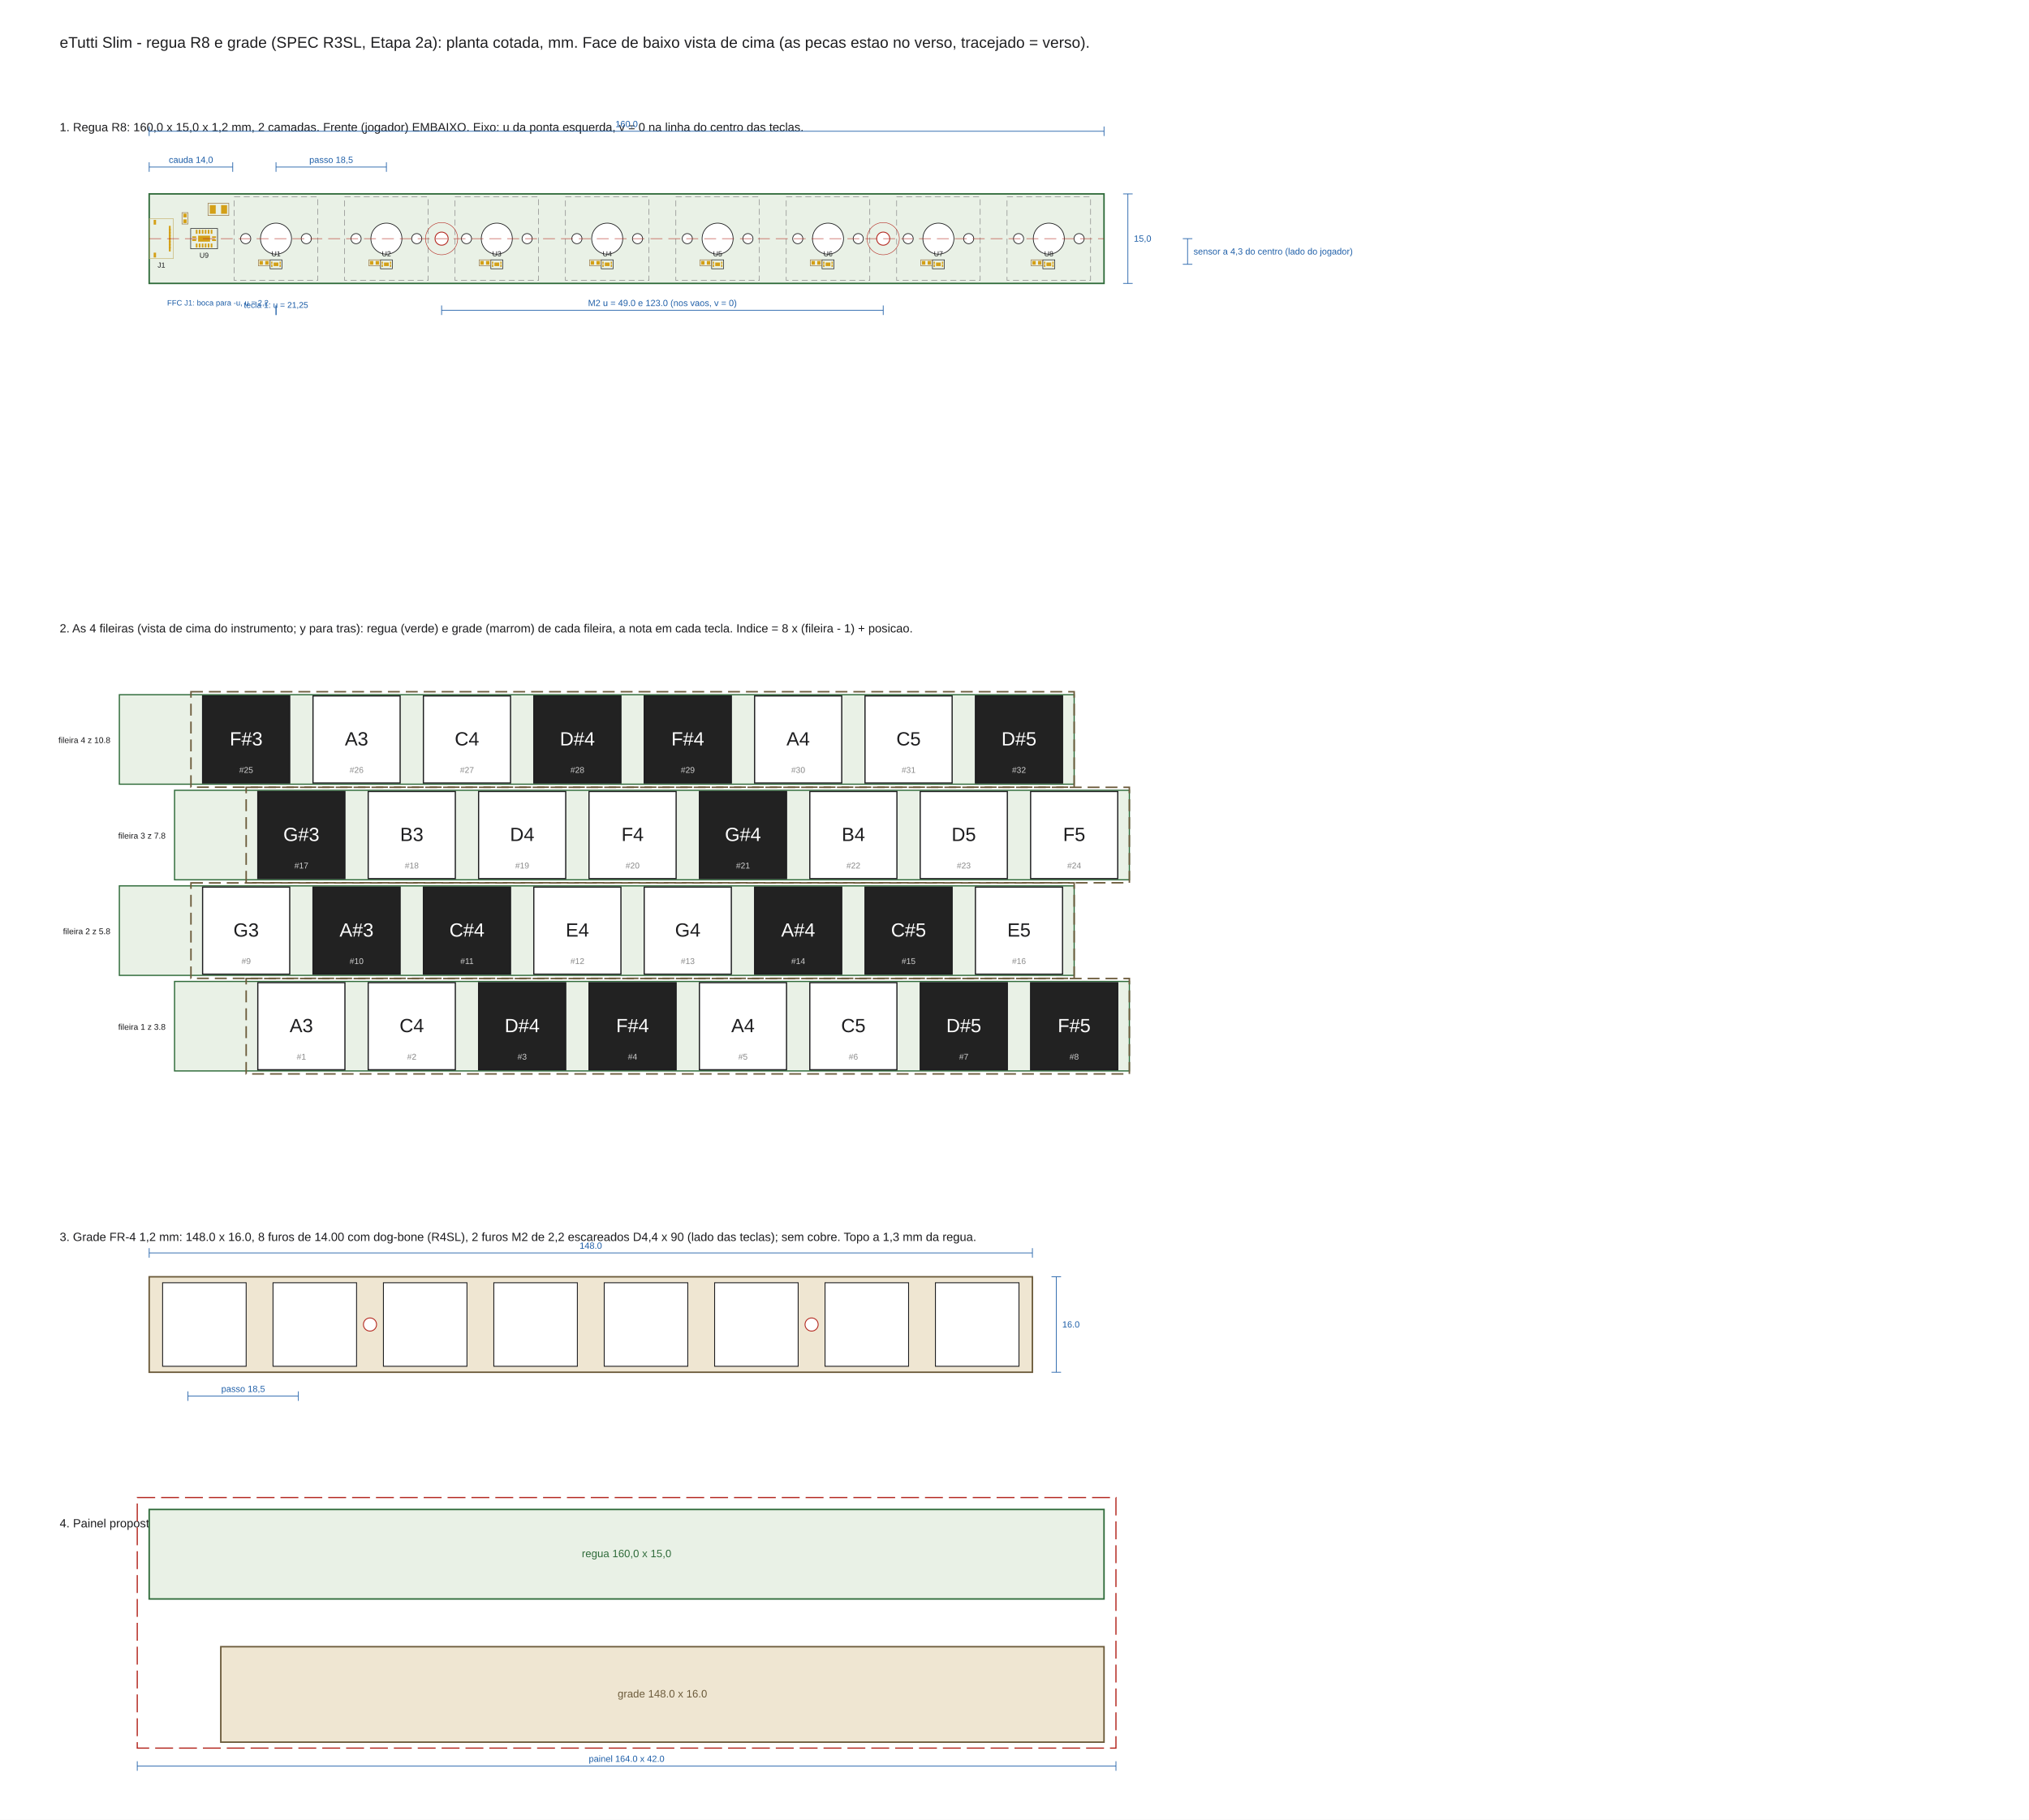
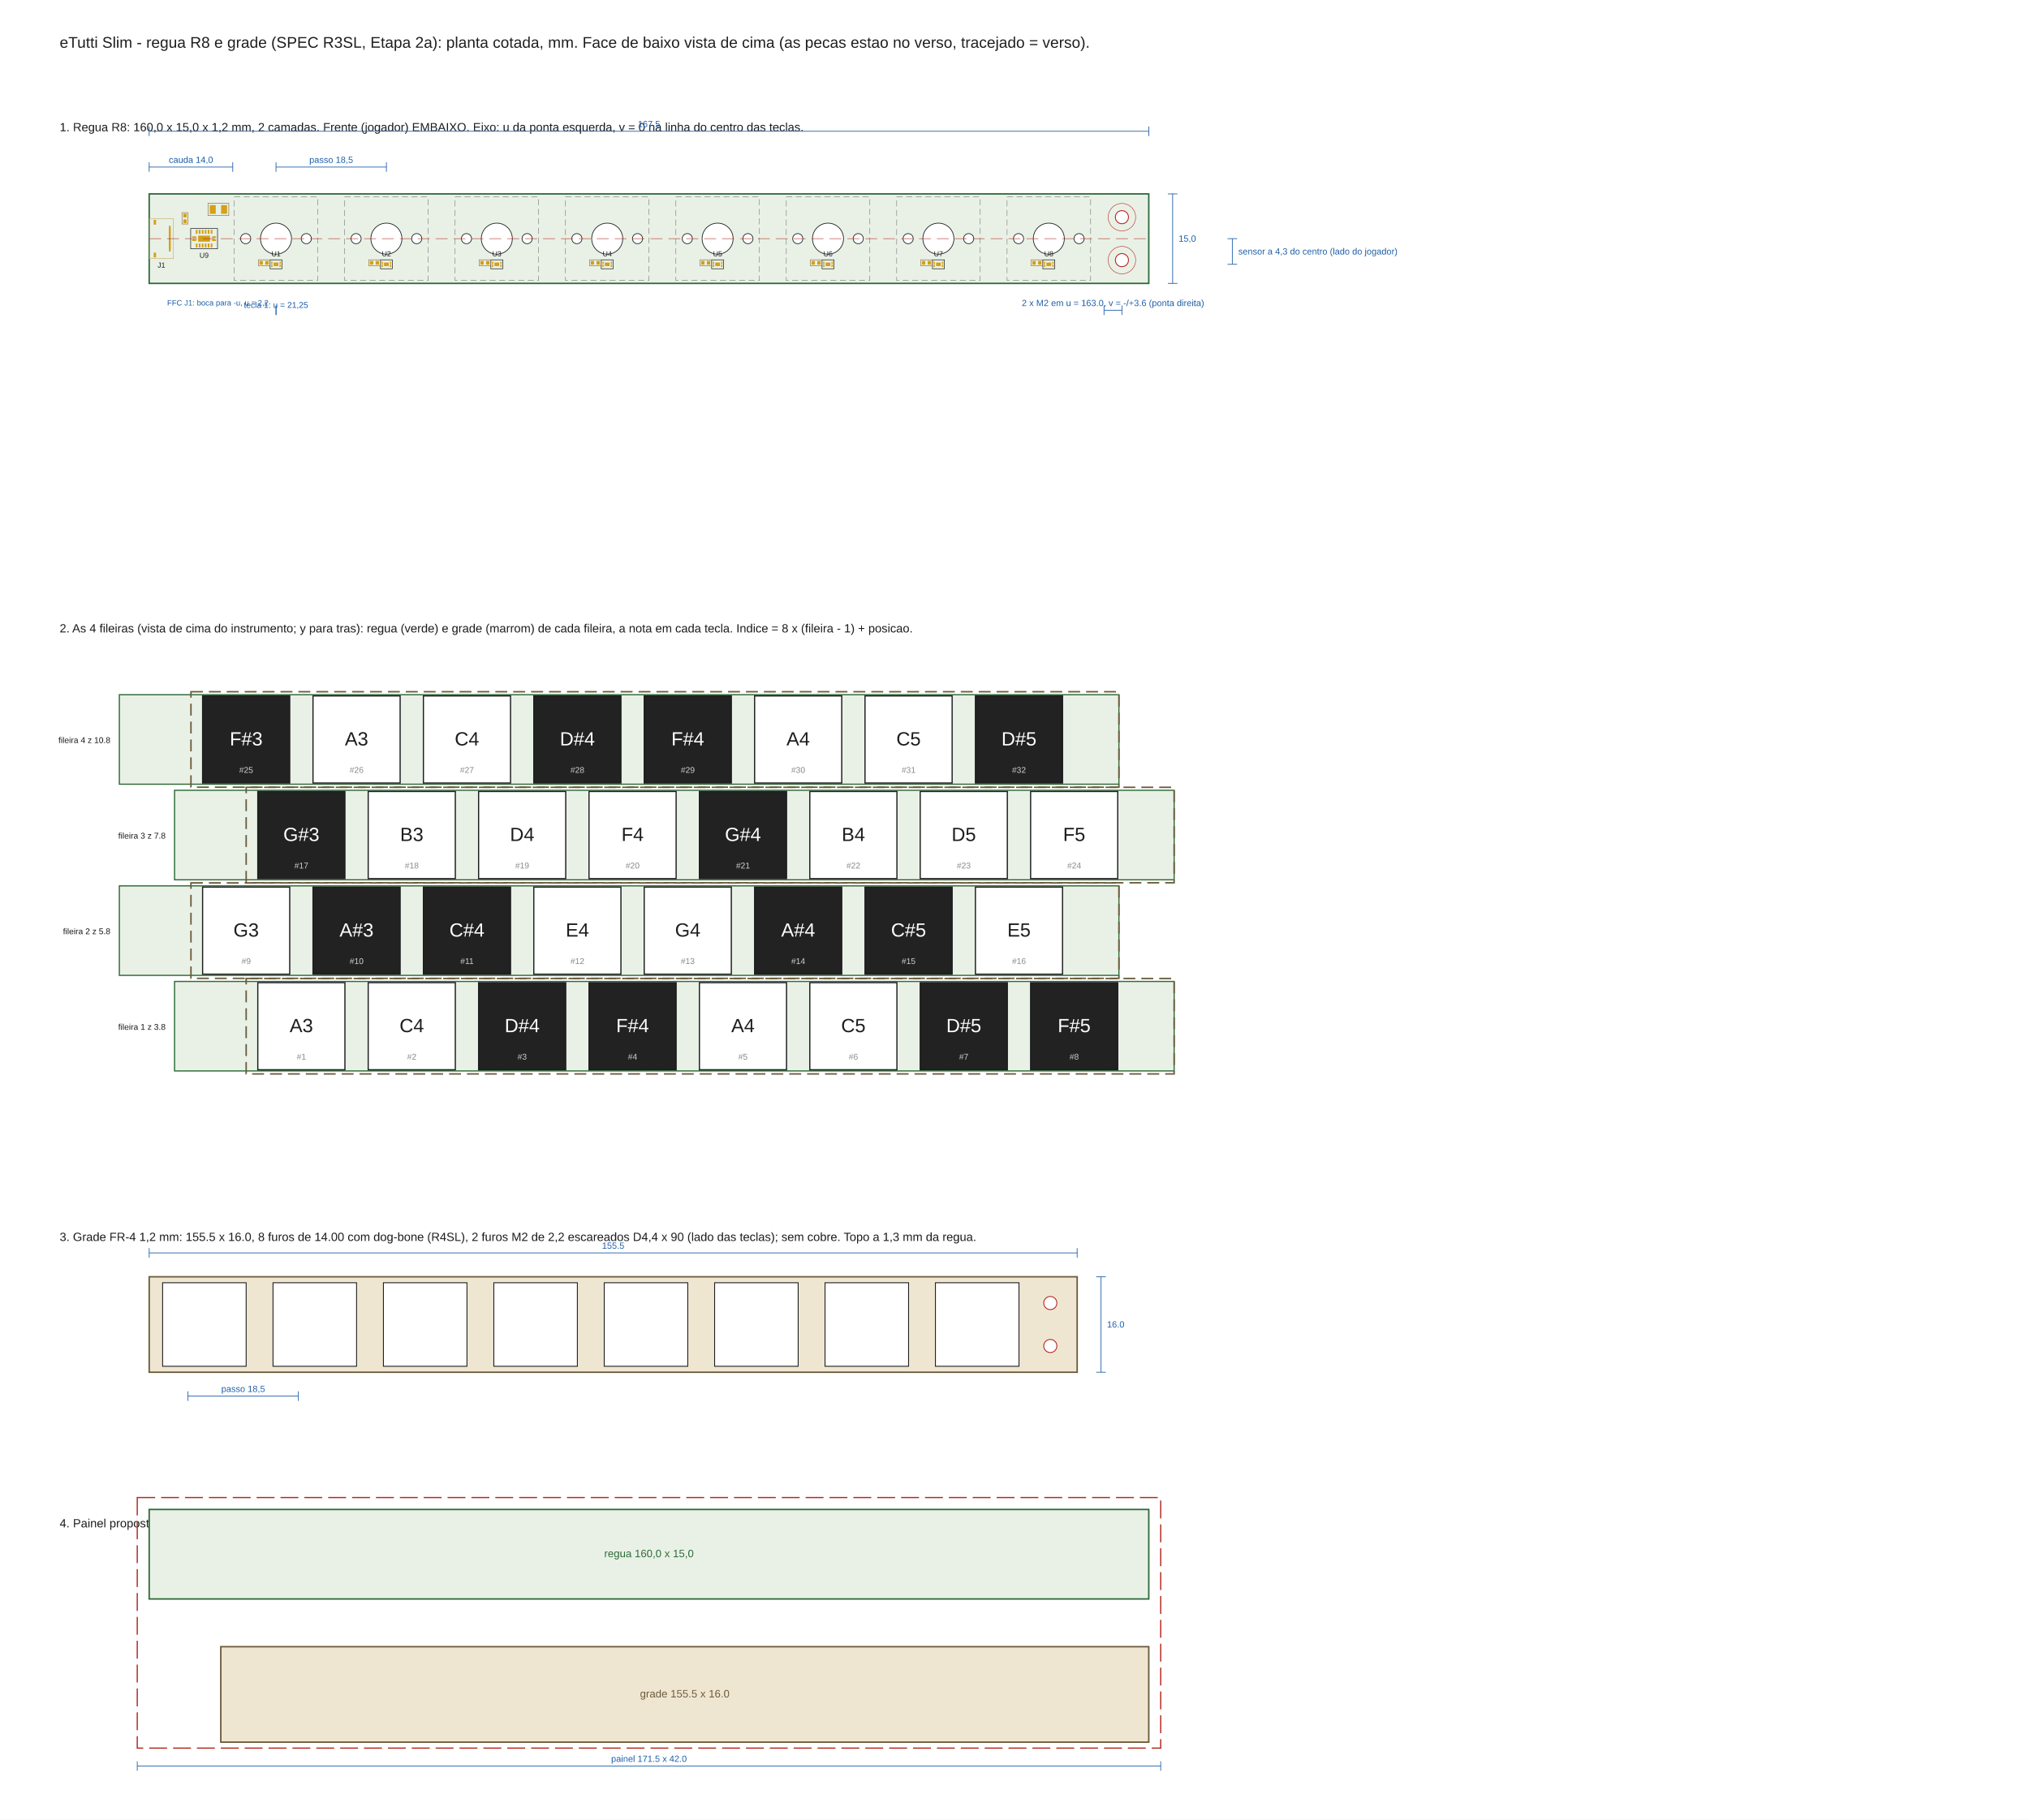
<svg xmlns="http://www.w3.org/2000/svg" viewBox="0 0 340 305" width="2040" height="1830">
  <rect width="340" height="305" fill="#ffffff" />
  <text x="10.00" y="8.00" font-size="2.60" fill="#1d1d1f" text-anchor="start" font-family="Arial,sans-serif">eTutti Slim - regua R8 e grade (SPEC R3SL, Etapa 2a): planta cotada, mm. Face de baixo vista de cima (as pecas estao no verso, tracejado = verso).</text>
  <text x="10.00" y="22.00" font-size="2.00" fill="#1d1d1f" text-anchor="start" font-family="Arial,sans-serif">1. Regua R8: 160,0 x 15,0 x 1,2 mm, 2 camadas. Frente (jogador) EMBAIXO. Eixo: u da ponta esquerda, v = 0 na linha do centro das teclas.</text>
-   <rect x="25.00" y="32.50" width="160.00" height="15.00" fill="#e9f1e6" stroke="#2f6b3a" stroke-width="0.25" />
+   <rect x="25.00" y="32.50" width="167.50" height="15.00" fill="#e9f1e6" stroke="#2f6b3a" stroke-width="0.25" />
  <rect x="39.25" y="33.00" width="14.00" height="14.00" fill="none" stroke="#8b8b8b" stroke-width="0.10" stroke-dasharray="1 0.6" />
  <circle cx="46.25" cy="40.00" r="2.60" fill="#ffffff" stroke="#1d1d1f" stroke-width="0.12" />
  <circle cx="41.17" cy="40.00" r="0.85" fill="#ffffff" stroke="#1d1d1f" stroke-width="0.12" />
  <circle cx="51.33" cy="40.00" r="0.85" fill="#ffffff" stroke="#1d1d1f" stroke-width="0.12" />
  <rect x="57.75" y="33.00" width="14.00" height="14.00" fill="none" stroke="#8b8b8b" stroke-width="0.10" stroke-dasharray="1 0.6" />
  <circle cx="64.75" cy="40.00" r="2.60" fill="#ffffff" stroke="#1d1d1f" stroke-width="0.12" />
  <circle cx="59.67" cy="40.00" r="0.85" fill="#ffffff" stroke="#1d1d1f" stroke-width="0.12" />
  <circle cx="69.83" cy="40.00" r="0.85" fill="#ffffff" stroke="#1d1d1f" stroke-width="0.12" />
  <rect x="76.25" y="33.00" width="14.00" height="14.00" fill="none" stroke="#8b8b8b" stroke-width="0.10" stroke-dasharray="1 0.6" />
  <circle cx="83.25" cy="40.00" r="2.60" fill="#ffffff" stroke="#1d1d1f" stroke-width="0.12" />
  <circle cx="78.17" cy="40.00" r="0.85" fill="#ffffff" stroke="#1d1d1f" stroke-width="0.12" />
  <circle cx="88.33" cy="40.00" r="0.85" fill="#ffffff" stroke="#1d1d1f" stroke-width="0.12" />
  <rect x="94.75" y="33.00" width="14.00" height="14.00" fill="none" stroke="#8b8b8b" stroke-width="0.10" stroke-dasharray="1 0.6" />
  <circle cx="101.75" cy="40.00" r="2.60" fill="#ffffff" stroke="#1d1d1f" stroke-width="0.12" />
  <circle cx="96.67" cy="40.00" r="0.85" fill="#ffffff" stroke="#1d1d1f" stroke-width="0.12" />
  <circle cx="106.83" cy="40.00" r="0.85" fill="#ffffff" stroke="#1d1d1f" stroke-width="0.12" />
  <rect x="113.25" y="33.00" width="14.00" height="14.00" fill="none" stroke="#8b8b8b" stroke-width="0.10" stroke-dasharray="1 0.6" />
  <circle cx="120.25" cy="40.00" r="2.60" fill="#ffffff" stroke="#1d1d1f" stroke-width="0.12" />
  <circle cx="115.17" cy="40.00" r="0.85" fill="#ffffff" stroke="#1d1d1f" stroke-width="0.12" />
  <circle cx="125.33" cy="40.00" r="0.85" fill="#ffffff" stroke="#1d1d1f" stroke-width="0.12" />
  <rect x="131.75" y="33.00" width="14.00" height="14.00" fill="none" stroke="#8b8b8b" stroke-width="0.10" stroke-dasharray="1 0.6" />
  <circle cx="138.75" cy="40.00" r="2.60" fill="#ffffff" stroke="#1d1d1f" stroke-width="0.12" />
  <circle cx="133.68" cy="40.00" r="0.85" fill="#ffffff" stroke="#1d1d1f" stroke-width="0.12" />
  <circle cx="143.82" cy="40.00" r="0.85" fill="#ffffff" stroke="#1d1d1f" stroke-width="0.12" />
  <rect x="150.25" y="33.00" width="14.00" height="14.00" fill="none" stroke="#8b8b8b" stroke-width="0.10" stroke-dasharray="1 0.6" />
  <circle cx="157.25" cy="40.00" r="2.60" fill="#ffffff" stroke="#1d1d1f" stroke-width="0.12" />
  <circle cx="152.18" cy="40.00" r="0.85" fill="#ffffff" stroke="#1d1d1f" stroke-width="0.12" />
  <circle cx="162.32" cy="40.00" r="0.85" fill="#ffffff" stroke="#1d1d1f" stroke-width="0.12" />
  <rect x="168.75" y="33.00" width="14.00" height="14.00" fill="none" stroke="#8b8b8b" stroke-width="0.10" stroke-dasharray="1 0.6" />
  <circle cx="175.75" cy="40.00" r="2.60" fill="#ffffff" stroke="#1d1d1f" stroke-width="0.12" />
  <circle cx="170.68" cy="40.00" r="0.85" fill="#ffffff" stroke="#1d1d1f" stroke-width="0.12" />
  <circle cx="180.82" cy="40.00" r="0.85" fill="#ffffff" stroke="#1d1d1f" stroke-width="0.12" />
-   <circle cx="74.00" cy="40.00" r="1.10" fill="#ffffff" stroke="#b3261e" stroke-width="0.15" />
-   <circle cx="74.00" cy="40.00" r="2.70" fill="none" stroke="#b3261e" stroke-width="0.08" />
-   <circle cx="148.00" cy="40.00" r="1.10" fill="#ffffff" stroke="#b3261e" stroke-width="0.15" />
-   <circle cx="148.00" cy="40.00" r="2.70" fill="none" stroke="#b3261e" stroke-width="0.08" />
+   <circle cx="188.00" cy="36.40" r="1.10" fill="#ffffff" stroke="#b3261e" stroke-width="0.15" />
+   <circle cx="188.00" cy="36.40" r="2.30" fill="none" stroke="#b3261e" stroke-width="0.08" />
+   <circle cx="188.00" cy="43.60" r="1.10" fill="#ffffff" stroke="#b3261e" stroke-width="0.15" />
+   <circle cx="188.00" cy="43.60" r="2.30" fill="none" stroke="#b3261e" stroke-width="0.08" />
  <rect x="45.44" y="43.85" width="0.22" height="0.40" fill="#d4a017" stroke="none" stroke-width="0.00" />
  <rect x="46.84" y="43.85" width="0.22" height="0.40" fill="#d4a017" stroke="none" stroke-width="0.00" />
  <rect x="46.84" y="44.35" width="0.22" height="0.40" fill="#d4a017" stroke="none" stroke-width="0.00" />
  <rect x="45.44" y="44.35" width="0.22" height="0.40" fill="#d4a017" stroke="none" stroke-width="0.00" />
  <rect x="45.85" y="44.00" width="0.80" height="0.60" fill="#d4a017" stroke="none" stroke-width="0.00" />
  <rect x="63.94" y="43.85" width="0.22" height="0.40" fill="#d4a017" stroke="none" stroke-width="0.00" />
  <rect x="65.34" y="43.85" width="0.22" height="0.40" fill="#d4a017" stroke="none" stroke-width="0.00" />
  <rect x="65.34" y="44.35" width="0.22" height="0.40" fill="#d4a017" stroke="none" stroke-width="0.00" />
  <rect x="63.94" y="44.35" width="0.22" height="0.40" fill="#d4a017" stroke="none" stroke-width="0.00" />
  <rect x="64.35" y="44.00" width="0.80" height="0.60" fill="#d4a017" stroke="none" stroke-width="0.00" />
  <rect x="82.44" y="43.85" width="0.22" height="0.40" fill="#d4a017" stroke="none" stroke-width="0.00" />
  <rect x="83.84" y="43.85" width="0.22" height="0.40" fill="#d4a017" stroke="none" stroke-width="0.00" />
  <rect x="83.84" y="44.35" width="0.22" height="0.40" fill="#d4a017" stroke="none" stroke-width="0.00" />
  <rect x="82.44" y="44.35" width="0.22" height="0.40" fill="#d4a017" stroke="none" stroke-width="0.00" />
  <rect x="82.85" y="44.00" width="0.80" height="0.60" fill="#d4a017" stroke="none" stroke-width="0.00" />
  <rect x="100.94" y="43.85" width="0.22" height="0.40" fill="#d4a017" stroke="none" stroke-width="0.00" />
  <rect x="102.34" y="43.85" width="0.22" height="0.40" fill="#d4a017" stroke="none" stroke-width="0.00" />
  <rect x="102.34" y="44.35" width="0.22" height="0.40" fill="#d4a017" stroke="none" stroke-width="0.00" />
  <rect x="100.94" y="44.35" width="0.22" height="0.40" fill="#d4a017" stroke="none" stroke-width="0.00" />
  <rect x="101.35" y="44.00" width="0.80" height="0.60" fill="#d4a017" stroke="none" stroke-width="0.00" />
  <rect x="119.44" y="43.85" width="0.22" height="0.40" fill="#d4a017" stroke="none" stroke-width="0.00" />
  <rect x="120.84" y="43.85" width="0.22" height="0.40" fill="#d4a017" stroke="none" stroke-width="0.00" />
  <rect x="120.84" y="44.35" width="0.22" height="0.40" fill="#d4a017" stroke="none" stroke-width="0.00" />
  <rect x="119.44" y="44.35" width="0.22" height="0.40" fill="#d4a017" stroke="none" stroke-width="0.00" />
  <rect x="119.85" y="44.00" width="0.80" height="0.60" fill="#d4a017" stroke="none" stroke-width="0.00" />
  <rect x="137.94" y="43.85" width="0.22" height="0.40" fill="#d4a017" stroke="none" stroke-width="0.00" />
  <rect x="139.34" y="43.85" width="0.22" height="0.40" fill="#d4a017" stroke="none" stroke-width="0.00" />
  <rect x="139.34" y="44.35" width="0.22" height="0.40" fill="#d4a017" stroke="none" stroke-width="0.00" />
  <rect x="137.94" y="44.35" width="0.22" height="0.40" fill="#d4a017" stroke="none" stroke-width="0.00" />
  <rect x="138.35" y="44.00" width="0.80" height="0.60" fill="#d4a017" stroke="none" stroke-width="0.00" />
  <rect x="156.44" y="43.85" width="0.22" height="0.40" fill="#d4a017" stroke="none" stroke-width="0.00" />
  <rect x="157.84" y="43.85" width="0.22" height="0.40" fill="#d4a017" stroke="none" stroke-width="0.00" />
  <rect x="157.84" y="44.35" width="0.22" height="0.40" fill="#d4a017" stroke="none" stroke-width="0.00" />
  <rect x="156.44" y="44.35" width="0.22" height="0.40" fill="#d4a017" stroke="none" stroke-width="0.00" />
  <rect x="156.85" y="44.00" width="0.80" height="0.60" fill="#d4a017" stroke="none" stroke-width="0.00" />
  <rect x="174.94" y="43.85" width="0.22" height="0.40" fill="#d4a017" stroke="none" stroke-width="0.00" />
  <rect x="176.34" y="43.85" width="0.22" height="0.40" fill="#d4a017" stroke="none" stroke-width="0.00" />
  <rect x="176.34" y="44.35" width="0.22" height="0.40" fill="#d4a017" stroke="none" stroke-width="0.00" />
  <rect x="174.94" y="44.35" width="0.22" height="0.40" fill="#d4a017" stroke="none" stroke-width="0.00" />
  <rect x="175.35" y="44.00" width="0.80" height="0.60" fill="#d4a017" stroke="none" stroke-width="0.00" />
  <rect x="35.53" y="40.11" width="0.67" height="0.28" fill="#d4a017" stroke="none" stroke-width="0.00" />
  <rect x="35.53" y="39.61" width="0.67" height="0.28" fill="#d4a017" stroke="none" stroke-width="0.00" />
  <rect x="32.21" y="40.11" width="0.67" height="0.28" fill="#d4a017" stroke="none" stroke-width="0.00" />
  <rect x="32.21" y="39.61" width="0.67" height="0.28" fill="#d4a017" stroke="none" stroke-width="0.00" />
  <rect x="35.31" y="40.82" width="0.28" height="0.67" fill="#d4a017" stroke="none" stroke-width="0.00" />
  <rect x="35.31" y="38.51" width="0.28" height="0.67" fill="#d4a017" stroke="none" stroke-width="0.00" />
  <rect x="34.81" y="40.82" width="0.28" height="0.67" fill="#d4a017" stroke="none" stroke-width="0.00" />
  <rect x="34.81" y="38.51" width="0.28" height="0.67" fill="#d4a017" stroke="none" stroke-width="0.00" />
  <rect x="34.31" y="40.82" width="0.28" height="0.67" fill="#d4a017" stroke="none" stroke-width="0.00" />
  <rect x="34.31" y="38.51" width="0.28" height="0.67" fill="#d4a017" stroke="none" stroke-width="0.00" />
  <rect x="33.81" y="40.82" width="0.28" height="0.67" fill="#d4a017" stroke="none" stroke-width="0.00" />
  <rect x="33.81" y="38.51" width="0.28" height="0.67" fill="#d4a017" stroke="none" stroke-width="0.00" />
  <rect x="33.31" y="40.82" width="0.28" height="0.67" fill="#d4a017" stroke="none" stroke-width="0.00" />
  <rect x="33.31" y="38.51" width="0.28" height="0.67" fill="#d4a017" stroke="none" stroke-width="0.00" />
  <rect x="32.81" y="40.82" width="0.28" height="0.67" fill="#d4a017" stroke="none" stroke-width="0.00" />
  <rect x="32.81" y="38.51" width="0.28" height="0.67" fill="#d4a017" stroke="none" stroke-width="0.00" />
  <rect x="33.20" y="39.50" width="2.00" height="1.00" fill="#d4a017" stroke="none" stroke-width="0.00" />
  <rect x="28.30" y="41.35" width="0.30" height="0.80" fill="#d4a017" stroke="none" stroke-width="0.00" />
  <rect x="28.30" y="40.85" width="0.30" height="0.80" fill="#d4a017" stroke="none" stroke-width="0.00" />
  <rect x="28.30" y="40.35" width="0.30" height="0.80" fill="#d4a017" stroke="none" stroke-width="0.00" />
  <rect x="28.30" y="39.85" width="0.30" height="0.80" fill="#d4a017" stroke="none" stroke-width="0.00" />
  <rect x="28.30" y="39.35" width="0.30" height="0.80" fill="#d4a017" stroke="none" stroke-width="0.00" />
  <rect x="28.30" y="38.85" width="0.30" height="0.80" fill="#d4a017" stroke="none" stroke-width="0.00" />
  <rect x="28.30" y="38.35" width="0.30" height="0.80" fill="#d4a017" stroke="none" stroke-width="0.00" />
  <rect x="28.30" y="37.85" width="0.30" height="0.80" fill="#d4a017" stroke="none" stroke-width="0.00" />
  <rect x="25.75" y="42.35" width="0.40" height="0.80" fill="#d4a017" stroke="none" stroke-width="0.00" />
  <rect x="25.75" y="36.85" width="0.40" height="0.80" fill="#d4a017" stroke="none" stroke-width="0.00" />
  <rect x="44.45" y="43.74" width="0.56" height="0.62" fill="#d4a017" stroke="none" stroke-width="0.00" />
  <rect x="43.49" y="43.74" width="0.56" height="0.62" fill="#d4a017" stroke="none" stroke-width="0.00" />
  <rect x="62.95" y="43.74" width="0.56" height="0.62" fill="#d4a017" stroke="none" stroke-width="0.00" />
  <rect x="61.99" y="43.74" width="0.56" height="0.62" fill="#d4a017" stroke="none" stroke-width="0.00" />
  <rect x="81.45" y="43.74" width="0.56" height="0.62" fill="#d4a017" stroke="none" stroke-width="0.00" />
  <rect x="80.49" y="43.74" width="0.56" height="0.62" fill="#d4a017" stroke="none" stroke-width="0.00" />
  <rect x="99.95" y="43.74" width="0.56" height="0.62" fill="#d4a017" stroke="none" stroke-width="0.00" />
  <rect x="98.99" y="43.74" width="0.56" height="0.62" fill="#d4a017" stroke="none" stroke-width="0.00" />
  <rect x="118.45" y="43.74" width="0.56" height="0.62" fill="#d4a017" stroke="none" stroke-width="0.00" />
  <rect x="117.49" y="43.74" width="0.56" height="0.62" fill="#d4a017" stroke="none" stroke-width="0.00" />
  <rect x="136.95" y="43.74" width="0.56" height="0.62" fill="#d4a017" stroke="none" stroke-width="0.00" />
  <rect x="135.99" y="43.74" width="0.56" height="0.62" fill="#d4a017" stroke="none" stroke-width="0.00" />
  <rect x="155.45" y="43.74" width="0.56" height="0.62" fill="#d4a017" stroke="none" stroke-width="0.00" />
  <rect x="154.49" y="43.74" width="0.56" height="0.62" fill="#d4a017" stroke="none" stroke-width="0.00" />
  <rect x="173.95" y="43.74" width="0.56" height="0.62" fill="#d4a017" stroke="none" stroke-width="0.00" />
  <rect x="172.99" y="43.74" width="0.56" height="0.62" fill="#d4a017" stroke="none" stroke-width="0.00" />
  <rect x="30.72" y="36.77" width="0.56" height="0.62" fill="#d4a017" stroke="none" stroke-width="0.00" />
  <rect x="30.72" y="35.81" width="0.56" height="0.62" fill="#d4a017" stroke="none" stroke-width="0.00" />
  <rect x="35.15" y="34.38" width="1.00" height="1.45" fill="#d4a017" stroke="none" stroke-width="0.00" />
  <rect x="37.05" y="34.38" width="1.00" height="1.45" fill="#d4a017" stroke="none" stroke-width="0.00" />
  <rect x="45.26" y="43.55" width="1.98" height="1.50" fill="none" stroke="#222222" stroke-width="0.10" />
  <text x="46.25" y="42.95" font-size="1.20" fill="#1d1d1f" text-anchor="middle" font-family="Arial,sans-serif">U1</text>
  <rect x="63.76" y="43.55" width="1.98" height="1.50" fill="none" stroke="#222222" stroke-width="0.10" />
  <text x="64.75" y="42.95" font-size="1.20" fill="#1d1d1f" text-anchor="middle" font-family="Arial,sans-serif">U2</text>
  <rect x="82.25" y="43.55" width="2.00" height="1.50" fill="none" stroke="#222222" stroke-width="0.10" />
  <text x="83.25" y="42.95" font-size="1.20" fill="#1d1d1f" text-anchor="middle" font-family="Arial,sans-serif">U3</text>
  <rect x="100.75" y="43.55" width="2.00" height="1.50" fill="none" stroke="#222222" stroke-width="0.10" />
  <text x="101.75" y="42.95" font-size="1.20" fill="#1d1d1f" text-anchor="middle" font-family="Arial,sans-serif">U4</text>
  <rect x="119.25" y="43.55" width="2.00" height="1.50" fill="none" stroke="#222222" stroke-width="0.10" />
  <text x="120.25" y="42.95" font-size="1.20" fill="#1d1d1f" text-anchor="middle" font-family="Arial,sans-serif">U5</text>
  <rect x="137.75" y="43.55" width="2.00" height="1.50" fill="none" stroke="#222222" stroke-width="0.10" />
  <text x="138.75" y="42.95" font-size="1.20" fill="#1d1d1f" text-anchor="middle" font-family="Arial,sans-serif">U6</text>
  <rect x="156.25" y="43.55" width="2.00" height="1.50" fill="none" stroke="#222222" stroke-width="0.10" />
  <text x="157.25" y="42.95" font-size="1.20" fill="#1d1d1f" text-anchor="middle" font-family="Arial,sans-serif">U7</text>
  <rect x="174.75" y="43.55" width="2.00" height="1.50" fill="none" stroke="#222222" stroke-width="0.10" />
  <text x="175.75" y="42.95" font-size="1.20" fill="#1d1d1f" text-anchor="middle" font-family="Arial,sans-serif">U8</text>
  <rect x="31.95" y="38.30" width="4.50" height="3.40" fill="none" stroke="#222222" stroke-width="0.10" />
  <text x="34.20" y="43.20" font-size="1.20" fill="#1d1d1f" text-anchor="middle" font-family="Arial,sans-serif">U9</text>
  <rect x="25.05" y="36.66" width="4.00" height="6.68" fill="none" stroke="#c9b777" stroke-width="0.10" />
  <text x="27.05" y="44.84" font-size="1.20" fill="#1d1d1f" text-anchor="middle" font-family="Arial,sans-serif">J1</text>
  <rect x="43.30" y="43.55" width="1.90" height="1.00" fill="none" stroke="#9b7b4a" stroke-width="0.10" />
  <rect x="61.80" y="43.55" width="1.90" height="1.00" fill="none" stroke="#9b7b4a" stroke-width="0.10" />
  <rect x="80.30" y="43.55" width="1.90" height="1.00" fill="none" stroke="#9b7b4a" stroke-width="0.10" />
  <rect x="98.80" y="43.55" width="1.90" height="1.00" fill="none" stroke="#9b7b4a" stroke-width="0.10" />
  <rect x="117.30" y="43.55" width="1.90" height="1.00" fill="none" stroke="#9b7b4a" stroke-width="0.10" />
  <rect x="135.79" y="43.55" width="1.92" height="1.00" fill="none" stroke="#9b7b4a" stroke-width="0.10" />
  <rect x="154.29" y="43.55" width="1.92" height="1.00" fill="none" stroke="#9b7b4a" stroke-width="0.10" />
  <rect x="172.79" y="43.55" width="1.92" height="1.00" fill="none" stroke="#9b7b4a" stroke-width="0.10" />
  <rect x="30.50" y="35.64" width="1.00" height="1.91" fill="none" stroke="#9b7b4a" stroke-width="0.10" />
  <rect x="34.86" y="34.07" width="3.48" height="2.05" fill="none" stroke="#9b7b4a" stroke-width="0.10" />
-   <line x1="25.00" y1="40.00" x2="185.00" y2="40.00" stroke="#b3261e" stroke-width="0.08" stroke-dasharray="2 1" />
+   <line x1="25.00" y1="40.00" x2="192.50" y2="40.00" stroke="#b3261e" stroke-width="0.08" stroke-dasharray="2 1" />
  <line x1="25.00" y1="28.00" x2="39.00" y2="28.00" stroke="#1f5fa8" stroke-width="0.12" />
  <line x1="25.00" y1="27.20" x2="25.00" y2="28.80" stroke="#1f5fa8" stroke-width="0.12" />
  <line x1="39.00" y1="27.20" x2="39.00" y2="28.80" stroke="#1f5fa8" stroke-width="0.12" />
  <text x="32.00" y="27.30" font-size="1.50" fill="#1f5fa8" text-anchor="middle" font-family="Arial,sans-serif">cauda 14,0</text>
  <line x1="46.25" y1="28.00" x2="64.75" y2="28.00" stroke="#1f5fa8" stroke-width="0.12" />
  <line x1="46.25" y1="27.20" x2="46.25" y2="28.80" stroke="#1f5fa8" stroke-width="0.12" />
  <line x1="64.75" y1="27.20" x2="64.75" y2="28.80" stroke="#1f5fa8" stroke-width="0.12" />
  <text x="55.50" y="27.30" font-size="1.50" fill="#1f5fa8" text-anchor="middle" font-family="Arial,sans-serif">passo 18,5</text>
-   <line x1="25.00" y1="22.00" x2="185.00" y2="22.00" stroke="#1f5fa8" stroke-width="0.12" />
+   <line x1="25.00" y1="22.00" x2="192.50" y2="22.00" stroke="#1f5fa8" stroke-width="0.12" />
  <line x1="25.00" y1="21.20" x2="25.00" y2="22.80" stroke="#1f5fa8" stroke-width="0.12" />
-   <line x1="185.00" y1="21.20" x2="185.00" y2="22.80" stroke="#1f5fa8" stroke-width="0.12" />
-   <text x="105.00" y="21.30" font-size="1.50" fill="#1f5fa8" text-anchor="middle" font-family="Arial,sans-serif">160,0</text>
+   <line x1="192.50" y1="21.20" x2="192.50" y2="22.80" stroke="#1f5fa8" stroke-width="0.12" />
+   <text x="108.75" y="21.30" font-size="1.50" fill="#1f5fa8" text-anchor="middle" font-family="Arial,sans-serif">167.5</text>
  <line x1="46.25" y1="52.00" x2="46.26" y2="52.00" stroke="#1f5fa8" stroke-width="0.12" />
  <line x1="46.25" y1="51.20" x2="46.25" y2="52.80" stroke="#1f5fa8" stroke-width="0.12" />
  <line x1="46.26" y1="51.20" x2="46.26" y2="52.80" stroke="#1f5fa8" stroke-width="0.12" />
  <text x="46.25" y="51.30" font-size="1.50" fill="#1f5fa8" text-anchor="middle" font-family="Arial,sans-serif" />
  <text x="46.25" y="51.60" font-size="1.40" fill="#1f5fa8" text-anchor="middle" font-family="Arial,sans-serif">tecla 1: u = 21,25</text>
-   <line x1="74.00" y1="52.00" x2="148.00" y2="52.00" stroke="#1f5fa8" stroke-width="0.12" />
-   <line x1="74.00" y1="51.20" x2="74.00" y2="52.80" stroke="#1f5fa8" stroke-width="0.12" />
-   <line x1="148.00" y1="51.20" x2="148.00" y2="52.80" stroke="#1f5fa8" stroke-width="0.12" />
-   <text x="111.00" y="51.30" font-size="1.50" fill="#1f5fa8" text-anchor="middle" font-family="Arial,sans-serif">M2 u = 49.0 e 123.0 (nos vaos, v = 0)</text>
-   <line x1="189.00" y1="32.50" x2="189.00" y2="47.50" stroke="#1f5fa8" stroke-width="0.12" />
-   <line x1="188.20" y1="32.50" x2="189.80" y2="32.50" stroke="#1f5fa8" stroke-width="0.12" />
-   <line x1="188.20" y1="47.50" x2="189.80" y2="47.50" stroke="#1f5fa8" stroke-width="0.12" />
-   <text x="190.00" y="40.50" font-size="1.50" fill="#1f5fa8" text-anchor="start" font-family="Arial,sans-serif">15,0</text>
-   <line x1="199.00" y1="40.00" x2="199.00" y2="44.30" stroke="#1f5fa8" stroke-width="0.12" />
-   <line x1="198.20" y1="40.00" x2="199.80" y2="40.00" stroke="#1f5fa8" stroke-width="0.12" />
-   <line x1="198.20" y1="44.30" x2="199.80" y2="44.30" stroke="#1f5fa8" stroke-width="0.12" />
-   <text x="200.00" y="42.65" font-size="1.50" fill="#1f5fa8" text-anchor="start" font-family="Arial,sans-serif">sensor a 4,3 do centro (lado do jogador)</text>
+   <line x1="185.00" y1="52.00" x2="188.00" y2="52.00" stroke="#1f5fa8" stroke-width="0.12" />
+   <line x1="185.00" y1="51.20" x2="185.00" y2="52.80" stroke="#1f5fa8" stroke-width="0.12" />
+   <line x1="188.00" y1="51.20" x2="188.00" y2="52.80" stroke="#1f5fa8" stroke-width="0.12" />
+   <text x="186.50" y="51.30" font-size="1.50" fill="#1f5fa8" text-anchor="middle" font-family="Arial,sans-serif">2 x M2 em u = 163.0, v = -/+3.6 (ponta direita)</text>
+   <line x1="196.50" y1="32.50" x2="196.50" y2="47.50" stroke="#1f5fa8" stroke-width="0.12" />
+   <line x1="195.70" y1="32.50" x2="197.30" y2="32.50" stroke="#1f5fa8" stroke-width="0.12" />
+   <line x1="195.70" y1="47.50" x2="197.30" y2="47.50" stroke="#1f5fa8" stroke-width="0.12" />
+   <text x="197.50" y="40.50" font-size="1.50" fill="#1f5fa8" text-anchor="start" font-family="Arial,sans-serif">15,0</text>
+   <line x1="206.50" y1="40.00" x2="206.50" y2="44.30" stroke="#1f5fa8" stroke-width="0.12" />
+   <line x1="205.70" y1="40.00" x2="207.30" y2="40.00" stroke="#1f5fa8" stroke-width="0.12" />
+   <line x1="205.70" y1="44.30" x2="207.30" y2="44.30" stroke="#1f5fa8" stroke-width="0.12" />
+   <text x="207.50" y="42.65" font-size="1.50" fill="#1f5fa8" text-anchor="start" font-family="Arial,sans-serif">sensor a 4,3 do centro (lado do jogador)</text>
  <text x="28.00" y="51.20" font-size="1.30" fill="#1f5fa8" text-anchor="start" font-family="Arial,sans-serif">FFC J1: boca para -u, u = 2,2</text>
  <text x="10.00" y="106.00" font-size="2.00" fill="#1d1d1f" text-anchor="start" font-family="Arial,sans-serif">2. As 4 fileiras (vista de cima do instrumento; y para tras): regua (verde) e grade (marrom) de cada fileira, a nota em cada tecla. Indice = 8 x (fileira - 1) + posicao.</text>
-   <rect x="29.25" y="164.50" width="160.00" height="15.00" fill="#e9f1e6" stroke="#2f6b3a" stroke-width="0.20" />
-   <rect x="41.25" y="164.00" width="148.00" height="16.00" fill="none" stroke="#6b5a3a" stroke-width="0.25" stroke-dasharray="2 1" />
+   <rect x="29.25" y="164.50" width="167.50" height="15.00" fill="#e9f1e6" stroke="#2f6b3a" stroke-width="0.20" />
+   <rect x="41.25" y="164.00" width="155.50" height="16.00" fill="none" stroke="#6b5a3a" stroke-width="0.25" stroke-dasharray="2 1" />
  <text x="27.75" y="172.60" font-size="1.40" fill="#1d1d1f" text-anchor="end" font-family="Arial,sans-serif">fileira 1  z 3.8</text>
  <rect x="43.20" y="164.70" width="14.60" height="14.60" fill="#ffffff" stroke="#1d1d1f" stroke-width="0.20" />
  <text x="50.50" y="173.00" font-size="3.20" fill="#1d1d1f" text-anchor="middle" font-family="Arial,sans-serif">A3</text>
  <text x="50.50" y="177.60" font-size="1.40" fill="#8b8b8b" text-anchor="middle" font-family="Arial,sans-serif">#1</text>
  <rect x="61.70" y="164.70" width="14.60" height="14.60" fill="#ffffff" stroke="#1d1d1f" stroke-width="0.20" />
  <text x="69.00" y="173.00" font-size="3.20" fill="#1d1d1f" text-anchor="middle" font-family="Arial,sans-serif">C4</text>
  <text x="69.00" y="177.60" font-size="1.40" fill="#8b8b8b" text-anchor="middle" font-family="Arial,sans-serif">#2</text>
  <rect x="80.20" y="164.70" width="14.60" height="14.60" fill="#222222" stroke="#1d1d1f" stroke-width="0.20" />
  <text x="87.50" y="173.00" font-size="3.20" fill="#ffffff" text-anchor="middle" font-family="Arial,sans-serif">D#4</text>
  <text x="87.50" y="177.60" font-size="1.40" fill="#cccccc" text-anchor="middle" font-family="Arial,sans-serif">#3</text>
  <rect x="98.70" y="164.70" width="14.60" height="14.60" fill="#222222" stroke="#1d1d1f" stroke-width="0.20" />
  <text x="106.00" y="173.00" font-size="3.20" fill="#ffffff" text-anchor="middle" font-family="Arial,sans-serif">F#4</text>
  <text x="106.00" y="177.60" font-size="1.40" fill="#cccccc" text-anchor="middle" font-family="Arial,sans-serif">#4</text>
  <rect x="117.20" y="164.70" width="14.60" height="14.60" fill="#ffffff" stroke="#1d1d1f" stroke-width="0.20" />
  <text x="124.50" y="173.00" font-size="3.20" fill="#1d1d1f" text-anchor="middle" font-family="Arial,sans-serif">A4</text>
  <text x="124.50" y="177.60" font-size="1.40" fill="#8b8b8b" text-anchor="middle" font-family="Arial,sans-serif">#5</text>
  <rect x="135.70" y="164.70" width="14.60" height="14.60" fill="#ffffff" stroke="#1d1d1f" stroke-width="0.20" />
  <text x="143.00" y="173.00" font-size="3.20" fill="#1d1d1f" text-anchor="middle" font-family="Arial,sans-serif">C5</text>
  <text x="143.00" y="177.60" font-size="1.40" fill="#8b8b8b" text-anchor="middle" font-family="Arial,sans-serif">#6</text>
  <rect x="154.20" y="164.70" width="14.60" height="14.60" fill="#222222" stroke="#1d1d1f" stroke-width="0.20" />
  <text x="161.50" y="173.00" font-size="3.20" fill="#ffffff" text-anchor="middle" font-family="Arial,sans-serif">D#5</text>
  <text x="161.50" y="177.60" font-size="1.40" fill="#cccccc" text-anchor="middle" font-family="Arial,sans-serif">#7</text>
  <rect x="172.70" y="164.70" width="14.60" height="14.60" fill="#222222" stroke="#1d1d1f" stroke-width="0.20" />
  <text x="180.00" y="173.00" font-size="3.20" fill="#ffffff" text-anchor="middle" font-family="Arial,sans-serif">F#5</text>
  <text x="180.00" y="177.60" font-size="1.40" fill="#cccccc" text-anchor="middle" font-family="Arial,sans-serif">#8</text>
-   <rect x="20.00" y="148.48" width="160.00" height="15.00" fill="#e9f1e6" stroke="#2f6b3a" stroke-width="0.20" />
-   <rect x="32.00" y="147.98" width="148.00" height="16.00" fill="none" stroke="#6b5a3a" stroke-width="0.25" stroke-dasharray="2 1" />
+   <rect x="20.00" y="148.48" width="167.50" height="15.00" fill="#e9f1e6" stroke="#2f6b3a" stroke-width="0.20" />
+   <rect x="32.00" y="147.98" width="155.50" height="16.00" fill="none" stroke="#6b5a3a" stroke-width="0.25" stroke-dasharray="2 1" />
  <text x="18.50" y="156.58" font-size="1.40" fill="#1d1d1f" text-anchor="end" font-family="Arial,sans-serif">fileira 2  z 5.8</text>
  <rect x="33.95" y="148.68" width="14.60" height="14.60" fill="#ffffff" stroke="#1d1d1f" stroke-width="0.20" />
  <text x="41.25" y="156.98" font-size="3.20" fill="#1d1d1f" text-anchor="middle" font-family="Arial,sans-serif">G3</text>
  <text x="41.25" y="161.58" font-size="1.40" fill="#8b8b8b" text-anchor="middle" font-family="Arial,sans-serif">#9</text>
  <rect x="52.45" y="148.68" width="14.60" height="14.60" fill="#222222" stroke="#1d1d1f" stroke-width="0.20" />
  <text x="59.75" y="156.98" font-size="3.20" fill="#ffffff" text-anchor="middle" font-family="Arial,sans-serif">A#3</text>
  <text x="59.75" y="161.58" font-size="1.40" fill="#cccccc" text-anchor="middle" font-family="Arial,sans-serif">#10</text>
  <rect x="70.95" y="148.68" width="14.60" height="14.60" fill="#222222" stroke="#1d1d1f" stroke-width="0.20" />
  <text x="78.25" y="156.98" font-size="3.20" fill="#ffffff" text-anchor="middle" font-family="Arial,sans-serif">C#4</text>
  <text x="78.25" y="161.58" font-size="1.40" fill="#cccccc" text-anchor="middle" font-family="Arial,sans-serif">#11</text>
  <rect x="89.45" y="148.68" width="14.60" height="14.60" fill="#ffffff" stroke="#1d1d1f" stroke-width="0.20" />
  <text x="96.75" y="156.98" font-size="3.20" fill="#1d1d1f" text-anchor="middle" font-family="Arial,sans-serif">E4</text>
  <text x="96.75" y="161.58" font-size="1.40" fill="#8b8b8b" text-anchor="middle" font-family="Arial,sans-serif">#12</text>
  <rect x="107.95" y="148.68" width="14.60" height="14.60" fill="#ffffff" stroke="#1d1d1f" stroke-width="0.20" />
  <text x="115.25" y="156.98" font-size="3.20" fill="#1d1d1f" text-anchor="middle" font-family="Arial,sans-serif">G4</text>
  <text x="115.25" y="161.58" font-size="1.40" fill="#8b8b8b" text-anchor="middle" font-family="Arial,sans-serif">#13</text>
  <rect x="126.45" y="148.68" width="14.60" height="14.60" fill="#222222" stroke="#1d1d1f" stroke-width="0.20" />
  <text x="133.75" y="156.98" font-size="3.20" fill="#ffffff" text-anchor="middle" font-family="Arial,sans-serif">A#4</text>
  <text x="133.75" y="161.58" font-size="1.40" fill="#cccccc" text-anchor="middle" font-family="Arial,sans-serif">#14</text>
  <rect x="144.95" y="148.68" width="14.60" height="14.60" fill="#222222" stroke="#1d1d1f" stroke-width="0.20" />
  <text x="152.25" y="156.98" font-size="3.20" fill="#ffffff" text-anchor="middle" font-family="Arial,sans-serif">C#5</text>
  <text x="152.25" y="161.58" font-size="1.40" fill="#cccccc" text-anchor="middle" font-family="Arial,sans-serif">#15</text>
  <rect x="163.45" y="148.68" width="14.60" height="14.60" fill="#ffffff" stroke="#1d1d1f" stroke-width="0.20" />
  <text x="170.75" y="156.98" font-size="3.20" fill="#1d1d1f" text-anchor="middle" font-family="Arial,sans-serif">E5</text>
  <text x="170.75" y="161.58" font-size="1.40" fill="#8b8b8b" text-anchor="middle" font-family="Arial,sans-serif">#16</text>
-   <rect x="29.25" y="132.46" width="160.00" height="15.00" fill="#e9f1e6" stroke="#2f6b3a" stroke-width="0.20" />
-   <rect x="41.25" y="131.96" width="148.00" height="16.00" fill="none" stroke="#6b5a3a" stroke-width="0.25" stroke-dasharray="2 1" />
+   <rect x="29.25" y="132.46" width="167.50" height="15.00" fill="#e9f1e6" stroke="#2f6b3a" stroke-width="0.20" />
+   <rect x="41.25" y="131.96" width="155.50" height="16.00" fill="none" stroke="#6b5a3a" stroke-width="0.25" stroke-dasharray="2 1" />
  <text x="27.75" y="140.56" font-size="1.40" fill="#1d1d1f" text-anchor="end" font-family="Arial,sans-serif">fileira 3  z 7.8</text>
  <rect x="43.20" y="132.66" width="14.60" height="14.60" fill="#222222" stroke="#1d1d1f" stroke-width="0.20" />
  <text x="50.50" y="140.96" font-size="3.20" fill="#ffffff" text-anchor="middle" font-family="Arial,sans-serif">G#3</text>
  <text x="50.50" y="145.56" font-size="1.40" fill="#cccccc" text-anchor="middle" font-family="Arial,sans-serif">#17</text>
  <rect x="61.70" y="132.66" width="14.60" height="14.60" fill="#ffffff" stroke="#1d1d1f" stroke-width="0.20" />
  <text x="69.00" y="140.96" font-size="3.20" fill="#1d1d1f" text-anchor="middle" font-family="Arial,sans-serif">B3</text>
  <text x="69.00" y="145.56" font-size="1.40" fill="#8b8b8b" text-anchor="middle" font-family="Arial,sans-serif">#18</text>
  <rect x="80.20" y="132.66" width="14.60" height="14.60" fill="#ffffff" stroke="#1d1d1f" stroke-width="0.20" />
  <text x="87.50" y="140.96" font-size="3.20" fill="#1d1d1f" text-anchor="middle" font-family="Arial,sans-serif">D4</text>
  <text x="87.50" y="145.56" font-size="1.40" fill="#8b8b8b" text-anchor="middle" font-family="Arial,sans-serif">#19</text>
  <rect x="98.70" y="132.66" width="14.60" height="14.60" fill="#ffffff" stroke="#1d1d1f" stroke-width="0.20" />
  <text x="106.00" y="140.96" font-size="3.20" fill="#1d1d1f" text-anchor="middle" font-family="Arial,sans-serif">F4</text>
  <text x="106.00" y="145.56" font-size="1.40" fill="#8b8b8b" text-anchor="middle" font-family="Arial,sans-serif">#20</text>
  <rect x="117.20" y="132.66" width="14.60" height="14.60" fill="#222222" stroke="#1d1d1f" stroke-width="0.20" />
  <text x="124.50" y="140.96" font-size="3.20" fill="#ffffff" text-anchor="middle" font-family="Arial,sans-serif">G#4</text>
  <text x="124.50" y="145.56" font-size="1.40" fill="#cccccc" text-anchor="middle" font-family="Arial,sans-serif">#21</text>
  <rect x="135.70" y="132.66" width="14.60" height="14.60" fill="#ffffff" stroke="#1d1d1f" stroke-width="0.20" />
  <text x="143.00" y="140.96" font-size="3.20" fill="#1d1d1f" text-anchor="middle" font-family="Arial,sans-serif">B4</text>
  <text x="143.00" y="145.56" font-size="1.40" fill="#8b8b8b" text-anchor="middle" font-family="Arial,sans-serif">#22</text>
  <rect x="154.20" y="132.66" width="14.60" height="14.60" fill="#ffffff" stroke="#1d1d1f" stroke-width="0.20" />
  <text x="161.50" y="140.96" font-size="3.20" fill="#1d1d1f" text-anchor="middle" font-family="Arial,sans-serif">D5</text>
  <text x="161.50" y="145.56" font-size="1.40" fill="#8b8b8b" text-anchor="middle" font-family="Arial,sans-serif">#23</text>
  <rect x="172.70" y="132.66" width="14.60" height="14.60" fill="#ffffff" stroke="#1d1d1f" stroke-width="0.20" />
  <text x="180.00" y="140.96" font-size="3.20" fill="#1d1d1f" text-anchor="middle" font-family="Arial,sans-serif">F5</text>
  <text x="180.00" y="145.56" font-size="1.40" fill="#8b8b8b" text-anchor="middle" font-family="Arial,sans-serif">#24</text>
-   <rect x="20.00" y="116.44" width="160.00" height="15.00" fill="#e9f1e6" stroke="#2f6b3a" stroke-width="0.20" />
-   <rect x="32.00" y="115.94" width="148.00" height="16.00" fill="none" stroke="#6b5a3a" stroke-width="0.25" stroke-dasharray="2 1" />
+   <rect x="20.00" y="116.44" width="167.50" height="15.00" fill="#e9f1e6" stroke="#2f6b3a" stroke-width="0.20" />
+   <rect x="32.00" y="115.94" width="155.50" height="16.00" fill="none" stroke="#6b5a3a" stroke-width="0.25" stroke-dasharray="2 1" />
  <text x="18.50" y="124.54" font-size="1.40" fill="#1d1d1f" text-anchor="end" font-family="Arial,sans-serif">fileira 4  z 10.8</text>
  <rect x="33.95" y="116.64" width="14.60" height="14.60" fill="#222222" stroke="#1d1d1f" stroke-width="0.20" />
  <text x="41.25" y="124.94" font-size="3.20" fill="#ffffff" text-anchor="middle" font-family="Arial,sans-serif">F#3</text>
  <text x="41.25" y="129.54" font-size="1.40" fill="#cccccc" text-anchor="middle" font-family="Arial,sans-serif">#25</text>
  <rect x="52.45" y="116.64" width="14.60" height="14.60" fill="#ffffff" stroke="#1d1d1f" stroke-width="0.20" />
  <text x="59.75" y="124.94" font-size="3.20" fill="#1d1d1f" text-anchor="middle" font-family="Arial,sans-serif">A3</text>
  <text x="59.75" y="129.54" font-size="1.40" fill="#8b8b8b" text-anchor="middle" font-family="Arial,sans-serif">#26</text>
  <rect x="70.95" y="116.64" width="14.60" height="14.60" fill="#ffffff" stroke="#1d1d1f" stroke-width="0.20" />
  <text x="78.25" y="124.94" font-size="3.20" fill="#1d1d1f" text-anchor="middle" font-family="Arial,sans-serif">C4</text>
  <text x="78.25" y="129.54" font-size="1.40" fill="#8b8b8b" text-anchor="middle" font-family="Arial,sans-serif">#27</text>
  <rect x="89.45" y="116.64" width="14.60" height="14.60" fill="#222222" stroke="#1d1d1f" stroke-width="0.20" />
  <text x="96.75" y="124.94" font-size="3.20" fill="#ffffff" text-anchor="middle" font-family="Arial,sans-serif">D#4</text>
  <text x="96.75" y="129.54" font-size="1.40" fill="#cccccc" text-anchor="middle" font-family="Arial,sans-serif">#28</text>
  <rect x="107.95" y="116.64" width="14.60" height="14.60" fill="#222222" stroke="#1d1d1f" stroke-width="0.20" />
  <text x="115.25" y="124.94" font-size="3.20" fill="#ffffff" text-anchor="middle" font-family="Arial,sans-serif">F#4</text>
  <text x="115.25" y="129.54" font-size="1.40" fill="#cccccc" text-anchor="middle" font-family="Arial,sans-serif">#29</text>
  <rect x="126.45" y="116.64" width="14.60" height="14.60" fill="#ffffff" stroke="#1d1d1f" stroke-width="0.20" />
  <text x="133.75" y="124.94" font-size="3.20" fill="#1d1d1f" text-anchor="middle" font-family="Arial,sans-serif">A4</text>
  <text x="133.75" y="129.54" font-size="1.40" fill="#8b8b8b" text-anchor="middle" font-family="Arial,sans-serif">#30</text>
  <rect x="144.95" y="116.64" width="14.60" height="14.60" fill="#ffffff" stroke="#1d1d1f" stroke-width="0.20" />
  <text x="152.25" y="124.94" font-size="3.20" fill="#1d1d1f" text-anchor="middle" font-family="Arial,sans-serif">C5</text>
  <text x="152.25" y="129.54" font-size="1.40" fill="#8b8b8b" text-anchor="middle" font-family="Arial,sans-serif">#31</text>
  <rect x="163.45" y="116.64" width="14.60" height="14.60" fill="#222222" stroke="#1d1d1f" stroke-width="0.20" />
  <text x="170.75" y="124.94" font-size="3.20" fill="#ffffff" text-anchor="middle" font-family="Arial,sans-serif">D#5</text>
  <text x="170.75" y="129.54" font-size="1.40" fill="#cccccc" text-anchor="middle" font-family="Arial,sans-serif">#32</text>
-   <text x="10.00" y="208.00" font-size="2.00" fill="#1d1d1f" text-anchor="start" font-family="Arial,sans-serif">3. Grade FR-4 1,2 mm: 148.0 x 16.0, 8 furos de 14.00 com dog-bone (R4SL), 2 furos M2 de 2,2 escareados D4,4 x 90 (lado das teclas); sem cobre. Topo a 1,3 mm da regua.</text>
-   <rect x="25.00" y="214.00" width="148.00" height="16.00" fill="#efe6d2" stroke="#6b5a3a" stroke-width="0.25" />
+   <text x="10.00" y="208.00" font-size="2.00" fill="#1d1d1f" text-anchor="start" font-family="Arial,sans-serif">3. Grade FR-4 1,2 mm: 155.5 x 16.0, 8 furos de 14.00 com dog-bone (R4SL), 2 furos M2 de 2,2 escareados D4,4 x 90 (lado das teclas); sem cobre. Topo a 1,3 mm da regua.</text>
+   <rect x="25.00" y="214.00" width="155.50" height="16.00" fill="#efe6d2" stroke="#6b5a3a" stroke-width="0.25" />
  <rect x="27.25" y="215.00" width="14.00" height="14.00" fill="#ffffff" stroke="#1d1d1f" stroke-width="0.15" />
  <rect x="45.75" y="215.00" width="14.00" height="14.00" fill="#ffffff" stroke="#1d1d1f" stroke-width="0.15" />
  <rect x="64.25" y="215.00" width="14.00" height="14.00" fill="#ffffff" stroke="#1d1d1f" stroke-width="0.15" />
  <rect x="82.75" y="215.00" width="14.00" height="14.00" fill="#ffffff" stroke="#1d1d1f" stroke-width="0.15" />
  <rect x="101.25" y="215.00" width="14.00" height="14.00" fill="#ffffff" stroke="#1d1d1f" stroke-width="0.15" />
  <rect x="119.75" y="215.00" width="14.00" height="14.00" fill="#ffffff" stroke="#1d1d1f" stroke-width="0.15" />
  <rect x="138.25" y="215.00" width="14.00" height="14.00" fill="#ffffff" stroke="#1d1d1f" stroke-width="0.15" />
  <rect x="156.75" y="215.00" width="14.00" height="14.00" fill="#ffffff" stroke="#1d1d1f" stroke-width="0.15" />
-   <circle cx="62.00" cy="222.00" r="1.10" fill="#ffffff" stroke="#b3261e" stroke-width="0.15" />
-   <circle cx="136.00" cy="222.00" r="1.10" fill="#ffffff" stroke="#b3261e" stroke-width="0.15" />
-   <line x1="25.00" y1="210.00" x2="173.00" y2="210.00" stroke="#1f5fa8" stroke-width="0.12" />
+   <circle cx="176.00" cy="218.40" r="1.10" fill="#ffffff" stroke="#b3261e" stroke-width="0.15" />
+   <circle cx="176.00" cy="225.60" r="1.10" fill="#ffffff" stroke="#b3261e" stroke-width="0.15" />
+   <line x1="25.00" y1="210.00" x2="180.50" y2="210.00" stroke="#1f5fa8" stroke-width="0.12" />
  <line x1="25.00" y1="209.20" x2="25.00" y2="210.80" stroke="#1f5fa8" stroke-width="0.12" />
-   <line x1="173.00" y1="209.20" x2="173.00" y2="210.80" stroke="#1f5fa8" stroke-width="0.12" />
-   <text x="99.00" y="209.30" font-size="1.50" fill="#1f5fa8" text-anchor="middle" font-family="Arial,sans-serif">148.0</text>
-   <line x1="177.00" y1="214.00" x2="177.00" y2="230.00" stroke="#1f5fa8" stroke-width="0.12" />
-   <line x1="176.20" y1="214.00" x2="177.80" y2="214.00" stroke="#1f5fa8" stroke-width="0.12" />
-   <line x1="176.20" y1="230.00" x2="177.80" y2="230.00" stroke="#1f5fa8" stroke-width="0.12" />
-   <text x="178.00" y="222.50" font-size="1.50" fill="#1f5fa8" text-anchor="start" font-family="Arial,sans-serif">16.0</text>
+   <line x1="180.50" y1="209.20" x2="180.50" y2="210.80" stroke="#1f5fa8" stroke-width="0.12" />
+   <text x="102.75" y="209.30" font-size="1.50" fill="#1f5fa8" text-anchor="middle" font-family="Arial,sans-serif">155.5</text>
+   <line x1="184.50" y1="214.00" x2="184.50" y2="230.00" stroke="#1f5fa8" stroke-width="0.12" />
+   <line x1="183.70" y1="214.00" x2="185.30" y2="214.00" stroke="#1f5fa8" stroke-width="0.12" />
+   <line x1="183.70" y1="230.00" x2="185.30" y2="230.00" stroke="#1f5fa8" stroke-width="0.12" />
+   <text x="185.50" y="222.50" font-size="1.50" fill="#1f5fa8" text-anchor="start" font-family="Arial,sans-serif">16.0</text>
  <line x1="31.50" y1="234.00" x2="50.00" y2="234.00" stroke="#1f5fa8" stroke-width="0.12" />
  <line x1="31.50" y1="233.20" x2="31.50" y2="234.80" stroke="#1f5fa8" stroke-width="0.12" />
  <line x1="50.00" y1="233.20" x2="50.00" y2="234.80" stroke="#1f5fa8" stroke-width="0.12" />
  <text x="40.75" y="233.30" font-size="1.50" fill="#1f5fa8" text-anchor="middle" font-family="Arial,sans-serif">passo 18,5</text>
  <text x="10.00" y="256.00" font-size="2.00" fill="#1d1d1f" text-anchor="start" font-family="Arial,sans-serif">4. Painel proposto (a confirmar com a JLCPCB): regua + grade lado a lado, mesma espessura e acabamento; contorno por fresa/V-cut, 2,0 mm de trilho de separacao.</text>
-   <rect x="23.00" y="251.00" width="164.00" height="42.00" fill="none" stroke="#b3261e" stroke-width="0.20" stroke-dasharray="3 1" />
-   <rect x="25.00" y="253.00" width="160.00" height="15.00" fill="#e9f1e6" stroke="#2f6b3a" stroke-width="0.25" />
-   <rect x="37.00" y="276.00" width="148.00" height="16.00" fill="#efe6d2" stroke="#6b5a3a" stroke-width="0.25" />
-   <text x="105.00" y="261.00" font-size="1.80" fill="#2f6b3a" text-anchor="middle" font-family="Arial,sans-serif">regua 160,0 x 15,0</text>
-   <text x="111.00" y="284.50" font-size="1.80" fill="#6b5a3a" text-anchor="middle" font-family="Arial,sans-serif">grade 148.0 x 16.0</text>
-   <line x1="23.00" y1="296.00" x2="187.00" y2="296.00" stroke="#1f5fa8" stroke-width="0.12" />
+   <rect x="23.00" y="251.00" width="171.50" height="42.00" fill="none" stroke="#b3261e" stroke-width="0.20" stroke-dasharray="3 1" />
+   <rect x="25.00" y="253.00" width="167.50" height="15.00" fill="#e9f1e6" stroke="#2f6b3a" stroke-width="0.25" />
+   <rect x="37.00" y="276.00" width="155.50" height="16.00" fill="#efe6d2" stroke="#6b5a3a" stroke-width="0.25" />
+   <text x="108.75" y="261.00" font-size="1.80" fill="#2f6b3a" text-anchor="middle" font-family="Arial,sans-serif">regua 160,0 x 15,0</text>
+   <text x="114.75" y="284.50" font-size="1.80" fill="#6b5a3a" text-anchor="middle" font-family="Arial,sans-serif">grade 155.5 x 16.0</text>
+   <line x1="23.00" y1="296.00" x2="194.50" y2="296.00" stroke="#1f5fa8" stroke-width="0.12" />
  <line x1="23.00" y1="295.20" x2="23.00" y2="296.80" stroke="#1f5fa8" stroke-width="0.12" />
-   <line x1="187.00" y1="295.20" x2="187.00" y2="296.80" stroke="#1f5fa8" stroke-width="0.12" />
-   <text x="105.00" y="295.30" font-size="1.50" fill="#1f5fa8" text-anchor="middle" font-family="Arial,sans-serif">painel 164.0 x 42.0</text>
+   <line x1="194.50" y1="295.20" x2="194.50" y2="296.80" stroke="#1f5fa8" stroke-width="0.12" />
+   <text x="108.75" y="295.30" font-size="1.50" fill="#1f5fa8" text-anchor="middle" font-family="Arial,sans-serif">painel 171.5 x 42.0</text>
</svg>
